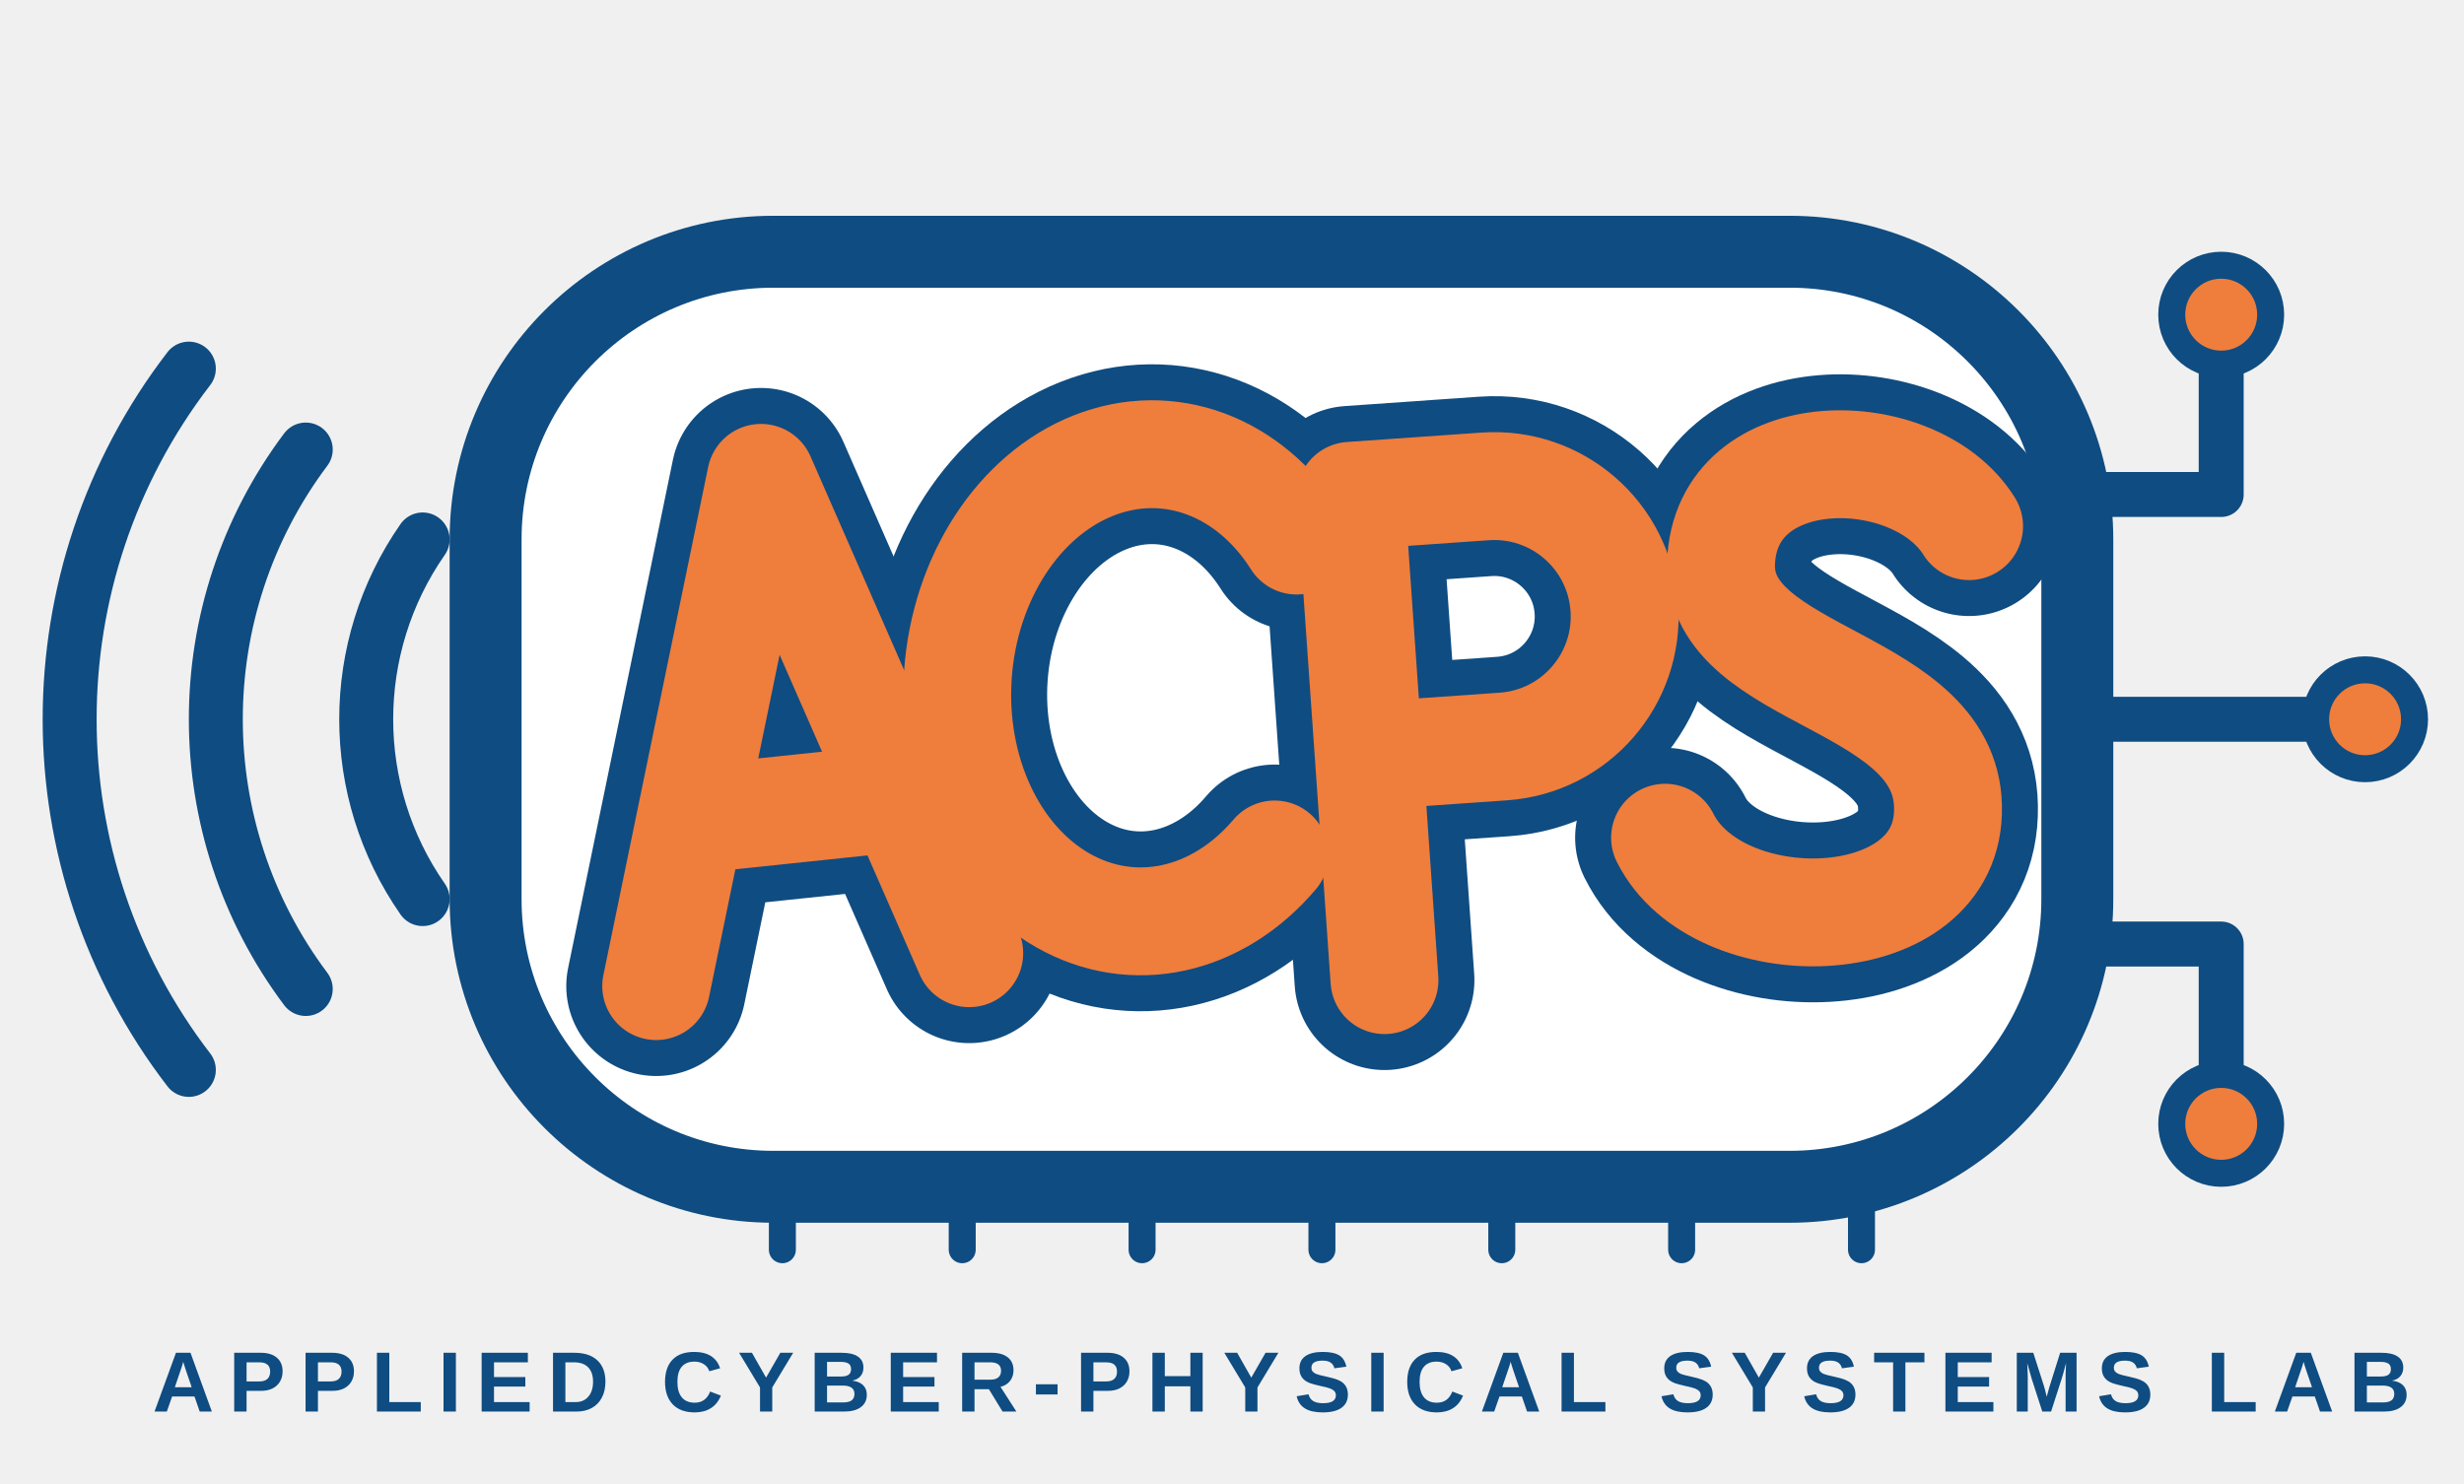
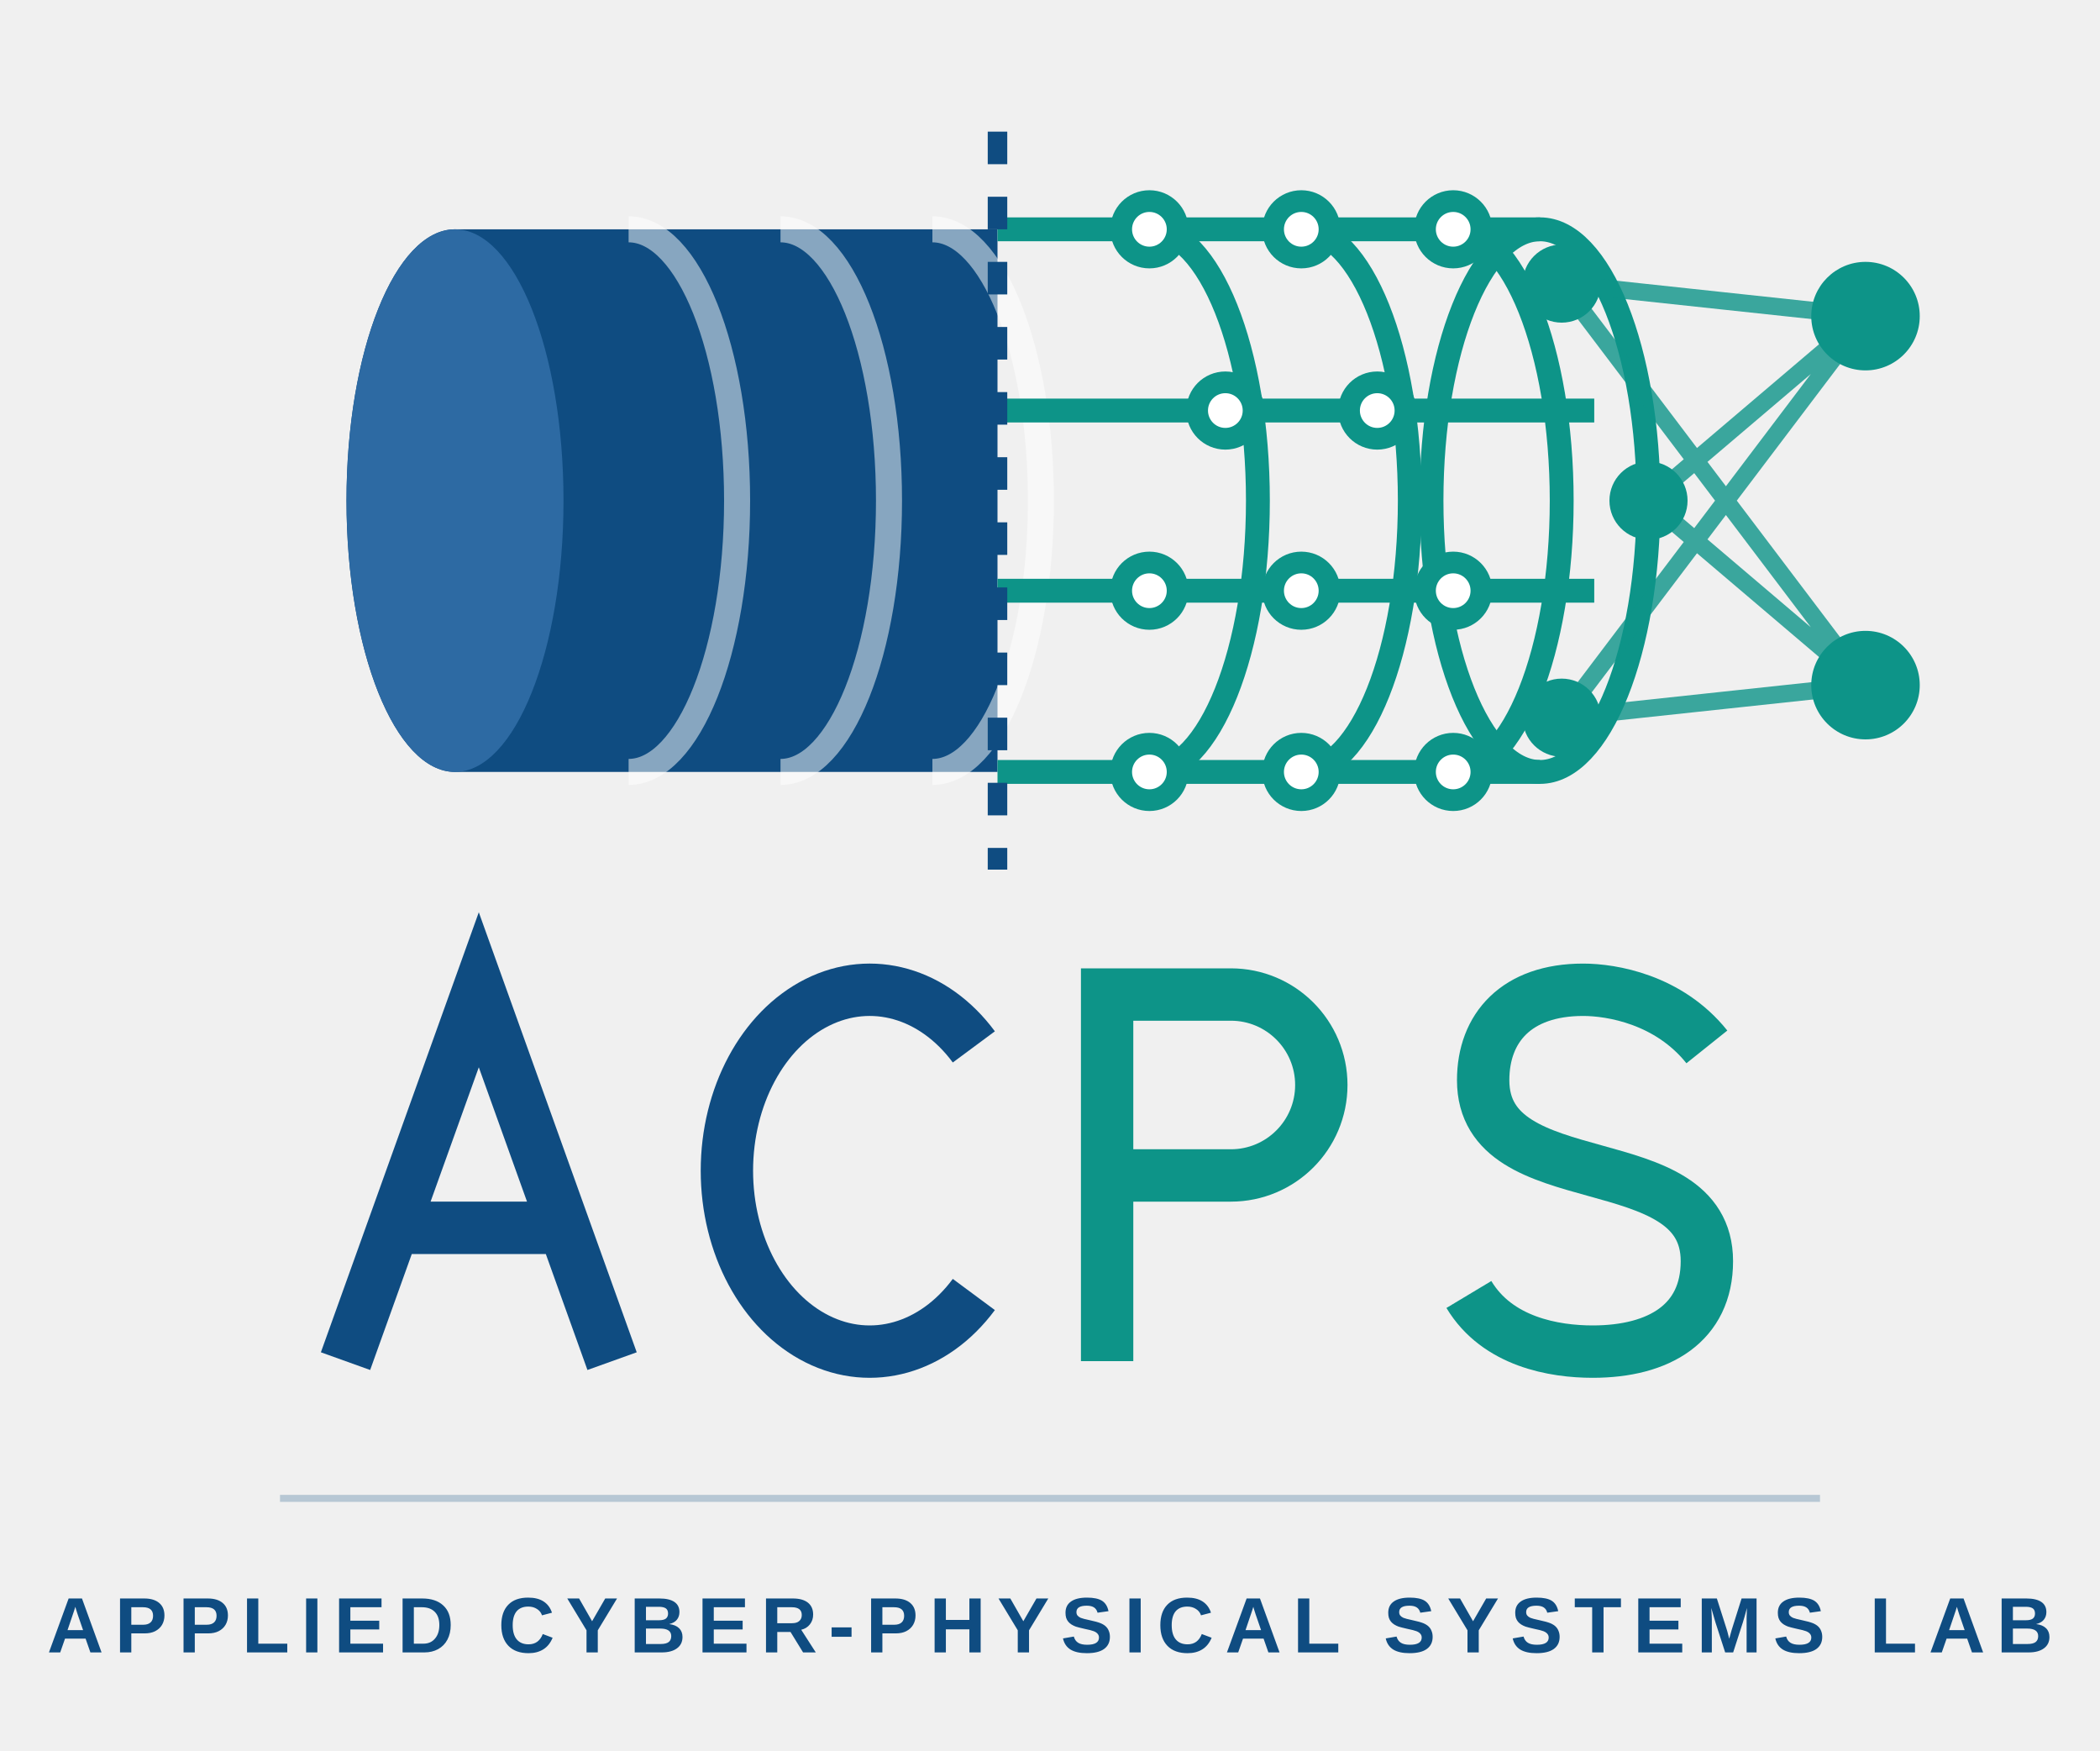
- <svg xmlns="http://www.w3.org/2000/svg" viewBox="-24 0 548 330" role="img" aria-labelledby="t">
+ <svg xmlns="http://www.w3.org/2000/svg" viewBox="0 0 300 250" role="img" aria-labelledby="t">
  <defs>
-     <g id="A">
-       <path d="M0 110 L35 0 L70 110 M16 74 H54" />
+     <path id="A" d="M2 80 L30 2 L58 80 M13 52 H47" />
+     <path id="C" d="M56 14 A30 38 0 1 0 56 66" />
+     <path id="P" d="M6 80 V3 H32 A19 19 0 0 1 32 41 H6" />
+     <path id="S" d="M54 14 C46 4 34 2 28 2 C14 2 7 10 7 21 C7 46 54 34 54 59 C54 72 44 78 30 78 C22 78 10 76 4 66" />
+   </defs>
+   <g transform="translate(34 -6) scale(1.55)">
+     <path d="M70 25 H20 A10 25 0 0 0 20 75 H70 Z" fill="#0f4c81" />
+     <ellipse cx="20" cy="50" rx="10" ry="25" fill="#2d6aa3" />
+     <g fill="none" stroke="#ffffff" stroke-opacity="0.5" stroke-width="2.4">
+       <path d="M36 25 A10 25 0 0 1 36 75" />
+       <path d="M50 25 A10 25 0 0 1 50 75" />
+       <path d="M64 25 A10 25 0 0 1 64 75" />
    </g>
-     <g id="C">
-       <path d="M66 20 A42 52 0 1 0 66 90" />
+     <g fill="none" stroke="#0d9488" stroke-width="2.2" stroke-linejoin="round">
+       <path d="M70 25 H120 M70 75 H120 M70 41.7 H125 M70 58.3 H125" />
+       <path d="M84 25 A10 25 0 0 1 84 75 M98 25 A10 25 0 0 1 98 75 M112 25 A10 25 0 0 1 112 75" />
+       <ellipse cx="120" cy="50" rx="10" ry="25" />
    </g>
-     <g id="P">
-       <path d="M4 110 V2 H34 A29 29 0 0 1 34 60 H4" />
+     <path d="M122 30 L150 33 M122 30 L150 67 M130 50 L150 33 M130 50 L150 67 M122 70 L150 33 M122 70 L150 67 " stroke="#0d9488" stroke-width="1.6" stroke-opacity="0.8" />
+     <g fill="#ffffff" stroke="#0d9488" stroke-width="2">
+       <circle cx="84" cy="25" r="2.6" />
+       <circle cx="98" cy="25" r="2.6" />
+       <circle cx="112" cy="25" r="2.6" />
+       <circle cx="91" cy="41.7" r="2.6" />
+       <circle cx="105" cy="41.7" r="2.6" />
+       <circle cx="84" cy="58.3" r="2.6" />
+       <circle cx="98" cy="58.3" r="2.6" />
+       <circle cx="112" cy="58.3" r="2.6" />
+       <circle cx="84" cy="75" r="2.6" />
+       <circle cx="98" cy="75" r="2.6" />
+       <circle cx="112" cy="75" r="2.6" />
    </g>
-     <g id="S">
-       <path d="M62 16 C48 -2 6 2 8 30 C10 56 62 50 64 80 C66 108 16 114 2 92" />
+     <g fill="#0d9488">
+       <circle cx="122" cy="30" r="3.6" />
+       <circle cx="130" cy="50" r="3.6" />
+       <circle cx="122" cy="70" r="3.6" />
+       <circle cx="150" cy="33" r="5" />
+       <circle cx="150" cy="67" r="5" />
    </g>
-   </defs>
-   <g fill="none" stroke="#0f4c81" stroke-width="12" stroke-linecap="round">
-     <path d="M70 120 A70 70 0 0 0 70 200" />
-     <path d="M44 100 A100 100 0 0 0 44 220" />
-     <path d="M18 82 A128 128 0 0 0 18 238" />
+     <path d="M70 16 V84" stroke="#0f4c81" stroke-width="1.8" stroke-dasharray="3 3" />
  </g>
-   <g fill="none" stroke="#0f4c81" stroke-width="10" stroke-linecap="round" stroke-linejoin="round">
-     <path d="M438 110 H470 V78" />
-     <path d="M438 160 H500" />
-     <path d="M438 210 H470 V242" />
+   <g fill="none" stroke-width="11" stroke-linejoin="miter" transform="translate(48 140) scale(0.68)">
+     <use href="#A" stroke="#0f4c81" />
+     <use href="#C" stroke="#0f4c81" x="78" />
+     <use href="#P" stroke="#0d9488" x="156" />
+     <use href="#S" stroke="#0d9488" x="234" />
  </g>
-   <g fill="#ef7d3c" stroke="#0f4c81" stroke-width="6">
-     <circle cx="470" cy="70" r="11" />
-     <circle cx="502" cy="160" r="11" />
-     <circle cx="470" cy="250" r="11" />
-   </g>
-   <rect x="84" y="56" width="354" height="208" rx="64" fill="#ffffff" stroke="#0f4c81" stroke-width="16" />
-   <g fill="none" stroke-linecap="round" stroke-linejoin="round">
-     <g stroke="#0f4c81" stroke-width="40">
-       <use href="#A" transform="translate(116 106) rotate(-6 35 55)" />
-       <use href="#C" transform="translate(196 98) rotate(4 35 55)" />
-       <use href="#P" transform="translate(276 106) rotate(-4 35 55)" />
-       <use href="#S" transform="translate(348 98) rotate(6 35 55)" />
-     </g>
-     <g stroke="#ef7d3c" stroke-width="24">
-       <use href="#A" transform="translate(116 106) rotate(-6 35 55)" />
-       <use href="#C" transform="translate(196 98) rotate(4 35 55)" />
-       <use href="#P" transform="translate(276 106) rotate(-4 35 55)" />
-       <use href="#S" transform="translate(348 98) rotate(6 35 55)" />
-     </g>
-   </g>
-   <g stroke="#0f4c81" stroke-width="6" stroke-linecap="round">
-     <path d="M150 264 v14 M190 264 v14 M230 264 v14 M270 264 v14 M310 264 v14 M350 264 v14 M390 264 v14" />
-   </g>
-   <text x="261" y="314" text-anchor="middle" fill="#0f4c81" font-family="'Segoe UI', 'Helvetica Neue', Arial, sans-serif" font-size="19" font-weight="700" letter-spacing="3.2">APPLIED CYBER-PHYSICAL SYSTEMS LAB</text>
+   <path d="M40 214 H260" stroke="#0f4c81" stroke-opacity="0.25" stroke-width="1" />
+   <text x="150" y="236" text-anchor="middle" fill="#0f4c81" font-family="'Segoe UI', 'Helvetica Neue', Arial, sans-serif" font-size="11.2" font-weight="600" letter-spacing="1.6">APPLIED CYBER-PHYSICAL SYSTEMS LAB</text>
</svg>
